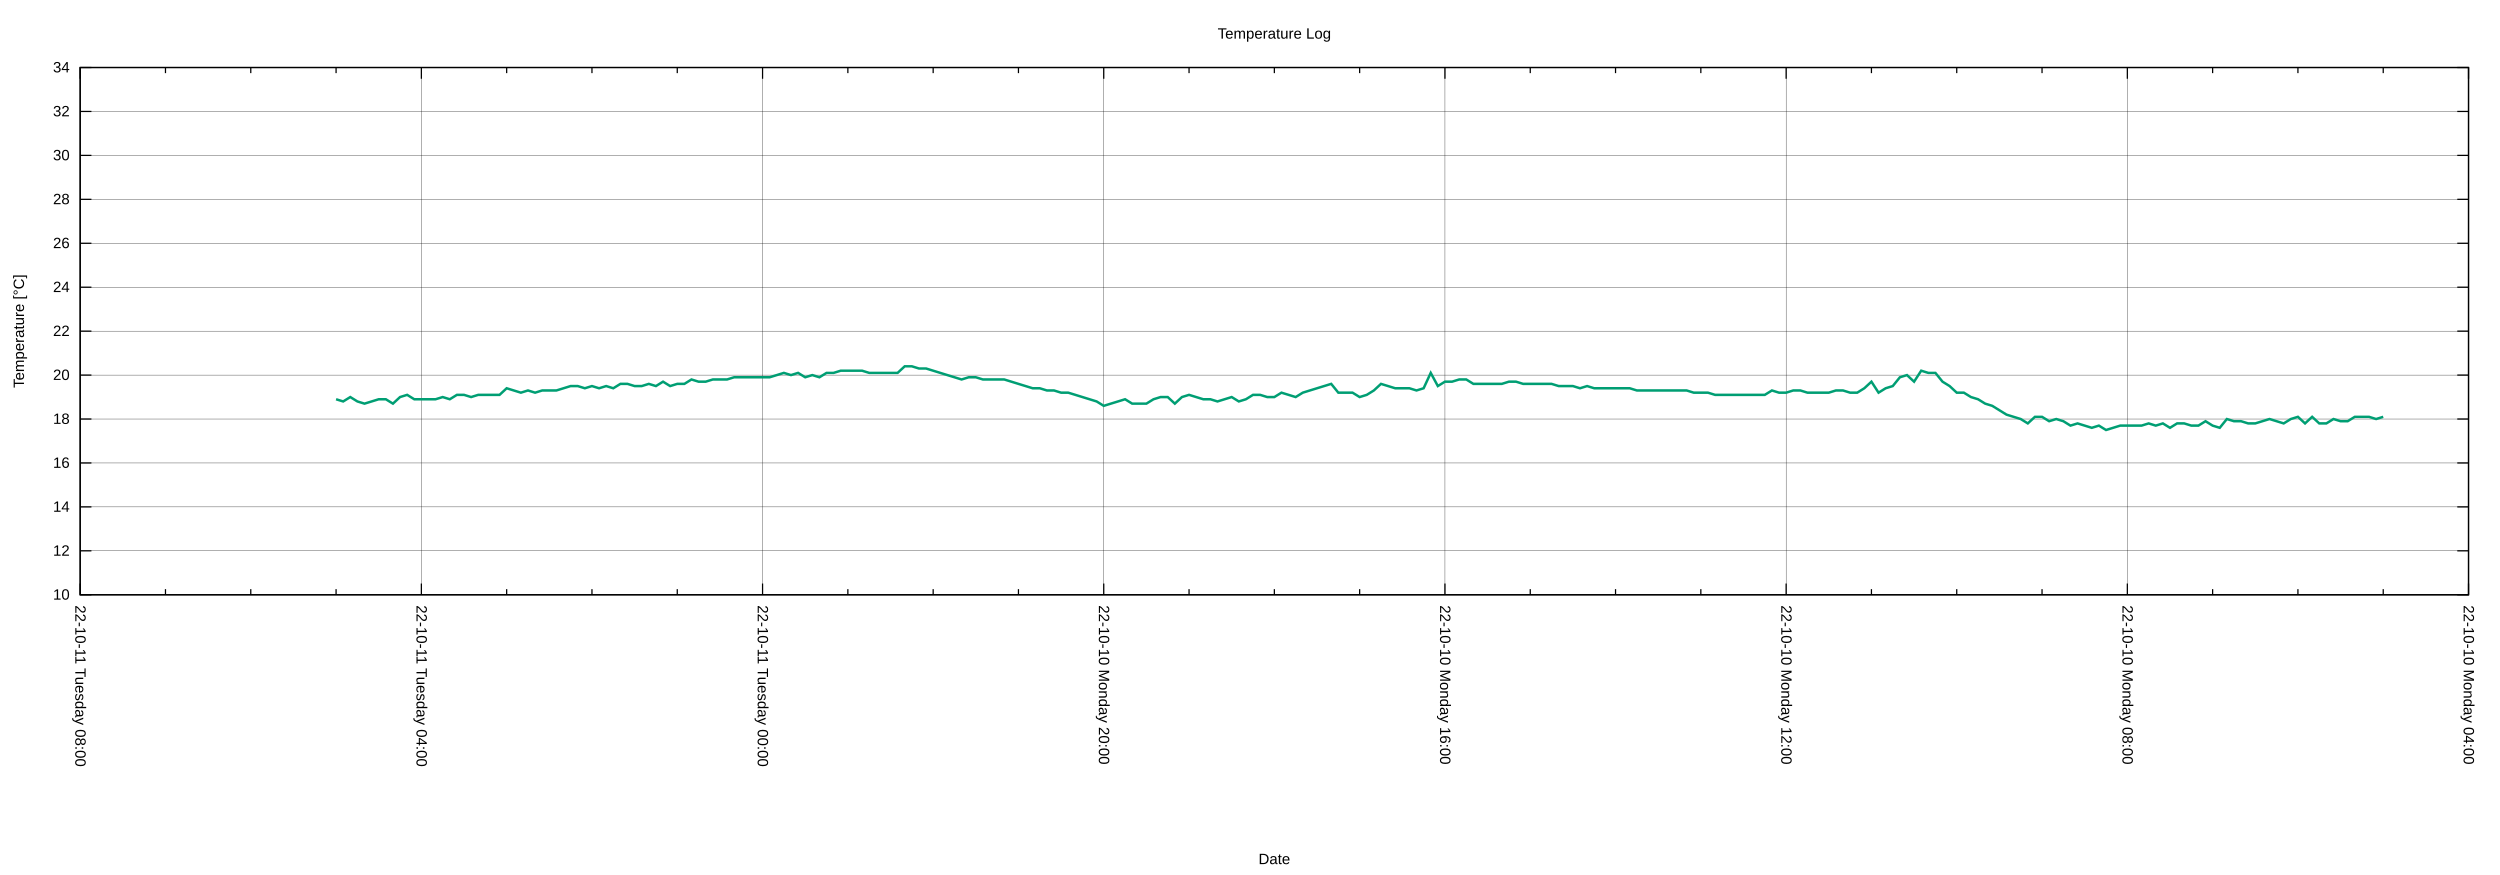
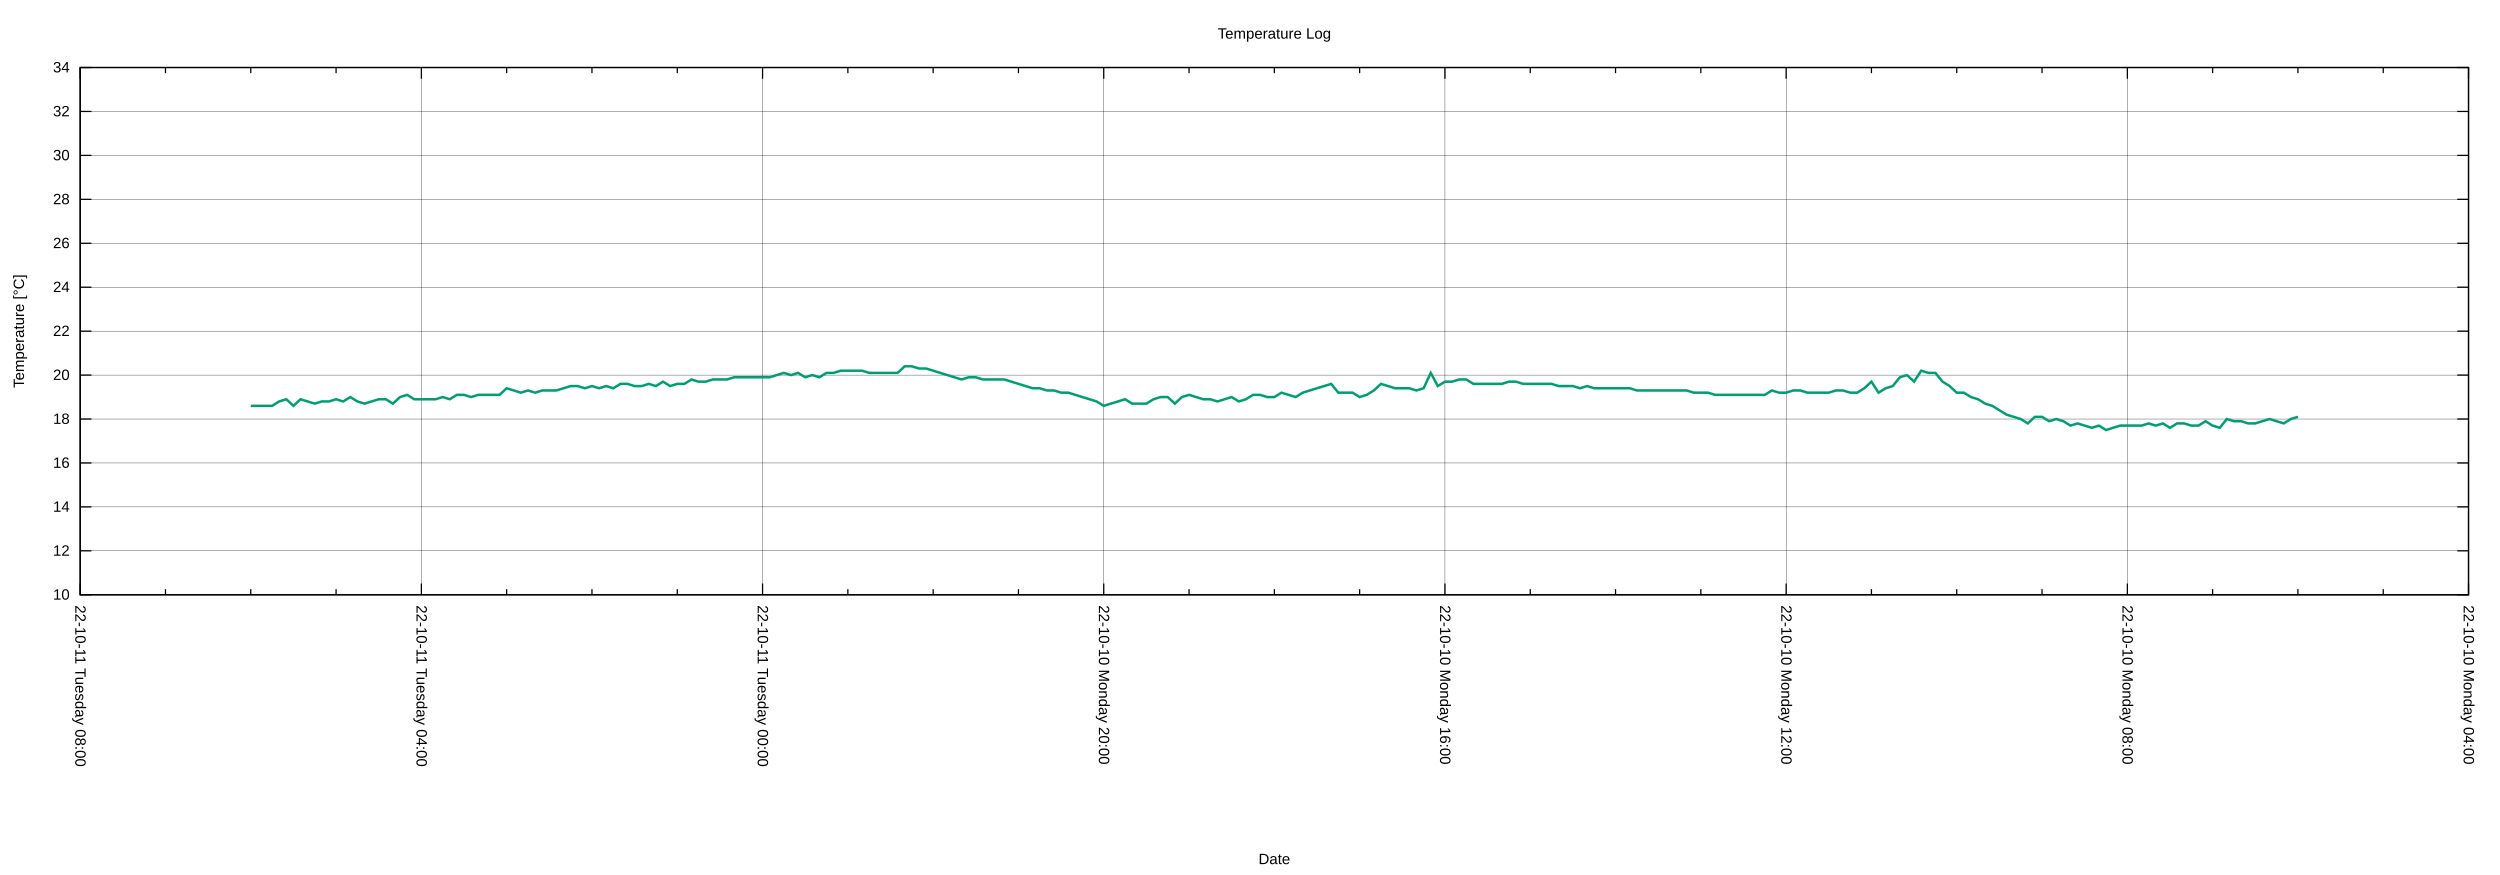
<svg xmlns="http://www.w3.org/2000/svg" xmlns:xlink="http://www.w3.org/1999/xlink" width="2000" height="700" viewBox="0 0 2000 700">
  <g id="gnuplot_canvas">
    <rect x="0" y="0" width="2000" height="700" fill="none" />
    <defs>
      <circle id="gpDot" r="0.5" stroke-width="0.5" stroke="currentColor" />
      <path id="gpPt0" stroke-width="0.222" stroke="currentColor" d="M-1,0 h2 M0,-1 v2" />
      <path id="gpPt1" stroke-width="0.222" stroke="currentColor" d="M-1,-1 L1,1 M1,-1 L-1,1" />
      <path id="gpPt2" stroke-width="0.222" stroke="currentColor" d="M-1,0 L1,0 M0,-1 L0,1 M-1,-1 L1,1 M-1,1 L1,-1" />
      <rect id="gpPt3" stroke-width="0.222" stroke="currentColor" x="-1" y="-1" width="2" height="2" />
      <rect id="gpPt4" stroke-width="0.222" stroke="currentColor" fill="currentColor" x="-1" y="-1" width="2" height="2" />
      <circle id="gpPt5" stroke-width="0.222" stroke="currentColor" cx="0" cy="0" r="1" />
      <use xlink:href="#gpPt5" id="gpPt6" fill="currentColor" stroke="none" />
      <path id="gpPt7" stroke-width="0.222" stroke="currentColor" d="M0,-1.33 L-1.33,0.67 L1.33,0.67 z" />
      <use xlink:href="#gpPt7" id="gpPt8" fill="currentColor" stroke="none" />
      <use xlink:href="#gpPt7" id="gpPt9" stroke="currentColor" transform="rotate(180)" />
      <use xlink:href="#gpPt9" id="gpPt10" fill="currentColor" stroke="none" />
      <use xlink:href="#gpPt3" id="gpPt11" stroke="currentColor" transform="rotate(45)" />
      <use xlink:href="#gpPt11" id="gpPt12" fill="currentColor" stroke="none" />
      <path id="gpPt13" stroke-width="0.222" stroke="currentColor" d="M0,1.330 L1.265,0.411 L0.782,-1.067 L-0.782,-1.076 L-1.265,0.411 z" />
      <use xlink:href="#gpPt13" id="gpPt14" fill="currentColor" stroke="none" />
      <filter id="textbox" filterUnits="objectBoundingBox" x="0" y="0" height="1" width="1">
        <feFlood flood-color="white" flood-opacity="1" result="bgnd" />
        <feComposite in="SourceGraphic" in2="bgnd" operator="atop" />
      </filter>
      <filter id="greybox" filterUnits="objectBoundingBox" x="0" y="0" height="1" width="1">
        <feFlood flood-color="lightgrey" flood-opacity="1" result="grey" />
        <feComposite in="SourceGraphic" in2="grey" operator="atop" />
      </filter>
    </defs>
    <g fill="none" color="white" stroke="currentColor" stroke-width="1.00" stroke-linecap="butt" stroke-linejoin="miter">
</g>
    <g fill="none" color="black" stroke="currentColor" stroke-width="1.00" stroke-linecap="butt" stroke-linejoin="miter">
</g>
    <g fill="none" color="black" stroke="black" stroke-width="0.25" stroke-linecap="butt" stroke-linejoin="miter">
</g>
    <g fill="none" color="black" stroke="currentColor" stroke-width="0.25" stroke-linecap="butt" stroke-linejoin="miter">
      <path stroke="black" class="gridline" d="M64.14,475.82 L1974.82,475.82  " />
    </g>
    <g fill="none" color="black" stroke="black" stroke-width="1.00" stroke-linecap="butt" stroke-linejoin="miter">
</g>
    <g fill="none" color="black" stroke="currentColor" stroke-width="1.00" stroke-linecap="butt" stroke-linejoin="miter">
      <path stroke="black" d="M64.14,475.82 L73.14,475.82 M1974.82,475.82 L1965.82,475.82  " />
      <g transform="translate(55.75,479.72)" stroke="none" fill="black" font-family="Arial" font-size="12.00" text-anchor="end">
        <text>
          <tspan font-family="Arial"> 10</tspan>
        </text>
      </g>
    </g>
    <g fill="none" color="black" stroke="currentColor" stroke-width="1.00" stroke-linecap="butt" stroke-linejoin="miter">
</g>
    <g fill="none" color="black" stroke="black" stroke-width="0.25" stroke-linecap="butt" stroke-linejoin="miter">
</g>
    <g fill="none" color="black" stroke="currentColor" stroke-width="0.25" stroke-linecap="butt" stroke-linejoin="miter">
      <path stroke="black" class="gridline" d="M64.14,440.67 L1974.82,440.67  " />
    </g>
    <g fill="none" color="black" stroke="black" stroke-width="1.00" stroke-linecap="butt" stroke-linejoin="miter">
</g>
    <g fill="none" color="black" stroke="currentColor" stroke-width="1.00" stroke-linecap="butt" stroke-linejoin="miter">
      <path stroke="black" d="M64.14,440.67 L73.14,440.67 M1974.82,440.67 L1965.82,440.67  " />
      <g transform="translate(55.75,444.57)" stroke="none" fill="black" font-family="Arial" font-size="12.00" text-anchor="end">
        <text>
          <tspan font-family="Arial"> 12</tspan>
        </text>
      </g>
    </g>
    <g fill="none" color="black" stroke="currentColor" stroke-width="1.00" stroke-linecap="butt" stroke-linejoin="miter">
</g>
    <g fill="none" color="black" stroke="black" stroke-width="0.25" stroke-linecap="butt" stroke-linejoin="miter">
</g>
    <g fill="none" color="black" stroke="currentColor" stroke-width="0.25" stroke-linecap="butt" stroke-linejoin="miter">
      <path stroke="black" class="gridline" d="M64.14,405.52 L1974.82,405.52  " />
    </g>
    <g fill="none" color="black" stroke="black" stroke-width="1.00" stroke-linecap="butt" stroke-linejoin="miter">
</g>
    <g fill="none" color="black" stroke="currentColor" stroke-width="1.00" stroke-linecap="butt" stroke-linejoin="miter">
      <path stroke="black" d="M64.14,405.52 L73.14,405.52 M1974.82,405.52 L1965.82,405.52  " />
      <g transform="translate(55.75,409.42)" stroke="none" fill="black" font-family="Arial" font-size="12.00" text-anchor="end">
        <text>
          <tspan font-family="Arial"> 14</tspan>
        </text>
      </g>
    </g>
    <g fill="none" color="black" stroke="currentColor" stroke-width="1.00" stroke-linecap="butt" stroke-linejoin="miter">
</g>
    <g fill="none" color="black" stroke="black" stroke-width="0.25" stroke-linecap="butt" stroke-linejoin="miter">
</g>
    <g fill="none" color="black" stroke="currentColor" stroke-width="0.25" stroke-linecap="butt" stroke-linejoin="miter">
      <path stroke="black" class="gridline" d="M64.14,370.37 L1974.82,370.37  " />
    </g>
    <g fill="none" color="black" stroke="black" stroke-width="1.00" stroke-linecap="butt" stroke-linejoin="miter">
</g>
    <g fill="none" color="black" stroke="currentColor" stroke-width="1.00" stroke-linecap="butt" stroke-linejoin="miter">
      <path stroke="black" d="M64.14,370.37 L73.14,370.37 M1974.82,370.37 L1965.82,370.37  " />
      <g transform="translate(55.75,374.27)" stroke="none" fill="black" font-family="Arial" font-size="12.00" text-anchor="end">
        <text>
          <tspan font-family="Arial"> 16</tspan>
        </text>
      </g>
    </g>
    <g fill="none" color="black" stroke="currentColor" stroke-width="1.00" stroke-linecap="butt" stroke-linejoin="miter">
</g>
    <g fill="none" color="black" stroke="black" stroke-width="0.25" stroke-linecap="butt" stroke-linejoin="miter">
</g>
    <g fill="none" color="black" stroke="currentColor" stroke-width="0.25" stroke-linecap="butt" stroke-linejoin="miter">
      <path stroke="black" class="gridline" d="M64.14,335.22 L1974.82,335.22  " />
    </g>
    <g fill="none" color="black" stroke="black" stroke-width="1.00" stroke-linecap="butt" stroke-linejoin="miter">
</g>
    <g fill="none" color="black" stroke="currentColor" stroke-width="1.00" stroke-linecap="butt" stroke-linejoin="miter">
      <path stroke="black" d="M64.14,335.22 L73.14,335.22 M1974.82,335.22 L1965.82,335.22  " />
      <g transform="translate(55.75,339.12)" stroke="none" fill="black" font-family="Arial" font-size="12.00" text-anchor="end">
        <text>
          <tspan font-family="Arial"> 18</tspan>
        </text>
      </g>
    </g>
    <g fill="none" color="black" stroke="currentColor" stroke-width="1.00" stroke-linecap="butt" stroke-linejoin="miter">
</g>
    <g fill="none" color="black" stroke="black" stroke-width="0.25" stroke-linecap="butt" stroke-linejoin="miter">
</g>
    <g fill="none" color="black" stroke="currentColor" stroke-width="0.25" stroke-linecap="butt" stroke-linejoin="miter">
      <path stroke="black" class="gridline" d="M64.14,300.07 L1974.82,300.07  " />
    </g>
    <g fill="none" color="black" stroke="black" stroke-width="1.00" stroke-linecap="butt" stroke-linejoin="miter">
</g>
    <g fill="none" color="black" stroke="currentColor" stroke-width="1.00" stroke-linecap="butt" stroke-linejoin="miter">
      <path stroke="black" d="M64.14,300.07 L73.14,300.07 M1974.82,300.07 L1965.82,300.07  " />
      <g transform="translate(55.75,303.97)" stroke="none" fill="black" font-family="Arial" font-size="12.00" text-anchor="end">
        <text>
          <tspan font-family="Arial"> 20</tspan>
        </text>
      </g>
    </g>
    <g fill="none" color="black" stroke="currentColor" stroke-width="1.00" stroke-linecap="butt" stroke-linejoin="miter">
</g>
    <g fill="none" color="black" stroke="black" stroke-width="0.25" stroke-linecap="butt" stroke-linejoin="miter">
</g>
    <g fill="none" color="black" stroke="currentColor" stroke-width="0.25" stroke-linecap="butt" stroke-linejoin="miter">
      <path stroke="black" class="gridline" d="M64.14,264.91 L1974.82,264.91  " />
    </g>
    <g fill="none" color="black" stroke="black" stroke-width="1.00" stroke-linecap="butt" stroke-linejoin="miter">
</g>
    <g fill="none" color="black" stroke="currentColor" stroke-width="1.00" stroke-linecap="butt" stroke-linejoin="miter">
      <path stroke="black" d="M64.14,264.91 L73.14,264.91 M1974.82,264.91 L1965.82,264.91  " />
      <g transform="translate(55.75,268.81)" stroke="none" fill="black" font-family="Arial" font-size="12.00" text-anchor="end">
        <text>
          <tspan font-family="Arial"> 22</tspan>
        </text>
      </g>
    </g>
    <g fill="none" color="black" stroke="currentColor" stroke-width="1.00" stroke-linecap="butt" stroke-linejoin="miter">
</g>
    <g fill="none" color="black" stroke="black" stroke-width="0.25" stroke-linecap="butt" stroke-linejoin="miter">
</g>
    <g fill="none" color="black" stroke="currentColor" stroke-width="0.25" stroke-linecap="butt" stroke-linejoin="miter">
      <path stroke="black" class="gridline" d="M64.14,229.76 L1974.82,229.76  " />
    </g>
    <g fill="none" color="black" stroke="black" stroke-width="1.00" stroke-linecap="butt" stroke-linejoin="miter">
</g>
    <g fill="none" color="black" stroke="currentColor" stroke-width="1.00" stroke-linecap="butt" stroke-linejoin="miter">
      <path stroke="black" d="M64.14,229.76 L73.14,229.76 M1974.82,229.76 L1965.82,229.76  " />
      <g transform="translate(55.75,233.66)" stroke="none" fill="black" font-family="Arial" font-size="12.00" text-anchor="end">
        <text>
          <tspan font-family="Arial"> 24</tspan>
        </text>
      </g>
    </g>
    <g fill="none" color="black" stroke="currentColor" stroke-width="1.00" stroke-linecap="butt" stroke-linejoin="miter">
</g>
    <g fill="none" color="black" stroke="black" stroke-width="0.25" stroke-linecap="butt" stroke-linejoin="miter">
</g>
    <g fill="none" color="black" stroke="currentColor" stroke-width="0.25" stroke-linecap="butt" stroke-linejoin="miter">
      <path stroke="black" class="gridline" d="M64.14,194.61 L1974.82,194.61  " />
    </g>
    <g fill="none" color="black" stroke="black" stroke-width="1.00" stroke-linecap="butt" stroke-linejoin="miter">
</g>
    <g fill="none" color="black" stroke="currentColor" stroke-width="1.00" stroke-linecap="butt" stroke-linejoin="miter">
      <path stroke="black" d="M64.14,194.61 L73.14,194.61 M1974.82,194.61 L1965.82,194.61  " />
      <g transform="translate(55.75,198.51)" stroke="none" fill="black" font-family="Arial" font-size="12.00" text-anchor="end">
        <text>
          <tspan font-family="Arial"> 26</tspan>
        </text>
      </g>
    </g>
    <g fill="none" color="black" stroke="currentColor" stroke-width="1.00" stroke-linecap="butt" stroke-linejoin="miter">
</g>
    <g fill="none" color="black" stroke="black" stroke-width="0.25" stroke-linecap="butt" stroke-linejoin="miter">
</g>
    <g fill="none" color="black" stroke="currentColor" stroke-width="0.25" stroke-linecap="butt" stroke-linejoin="miter">
      <path stroke="black" class="gridline" d="M64.14,159.46 L1974.82,159.46  " />
    </g>
    <g fill="none" color="black" stroke="black" stroke-width="1.00" stroke-linecap="butt" stroke-linejoin="miter">
</g>
    <g fill="none" color="black" stroke="currentColor" stroke-width="1.00" stroke-linecap="butt" stroke-linejoin="miter">
      <path stroke="black" d="M64.14,159.46 L73.14,159.46 M1974.82,159.46 L1965.82,159.46  " />
      <g transform="translate(55.75,163.36)" stroke="none" fill="black" font-family="Arial" font-size="12.00" text-anchor="end">
        <text>
          <tspan font-family="Arial"> 28</tspan>
        </text>
      </g>
    </g>
    <g fill="none" color="black" stroke="currentColor" stroke-width="1.00" stroke-linecap="butt" stroke-linejoin="miter">
</g>
    <g fill="none" color="black" stroke="black" stroke-width="0.25" stroke-linecap="butt" stroke-linejoin="miter">
</g>
    <g fill="none" color="black" stroke="currentColor" stroke-width="0.25" stroke-linecap="butt" stroke-linejoin="miter">
      <path stroke="black" class="gridline" d="M64.14,124.31 L1974.82,124.31  " />
    </g>
    <g fill="none" color="black" stroke="black" stroke-width="1.00" stroke-linecap="butt" stroke-linejoin="miter">
</g>
    <g fill="none" color="black" stroke="currentColor" stroke-width="1.00" stroke-linecap="butt" stroke-linejoin="miter">
      <path stroke="black" d="M64.14,124.31 L73.14,124.31 M1974.82,124.31 L1965.82,124.31  " />
      <g transform="translate(55.75,128.21)" stroke="none" fill="black" font-family="Arial" font-size="12.00" text-anchor="end">
        <text>
          <tspan font-family="Arial"> 30</tspan>
        </text>
      </g>
    </g>
    <g fill="none" color="black" stroke="currentColor" stroke-width="1.00" stroke-linecap="butt" stroke-linejoin="miter">
</g>
    <g fill="none" color="black" stroke="black" stroke-width="0.25" stroke-linecap="butt" stroke-linejoin="miter">
</g>
    <g fill="none" color="black" stroke="currentColor" stroke-width="0.25" stroke-linecap="butt" stroke-linejoin="miter">
      <path stroke="black" class="gridline" d="M64.14,89.16 L1974.82,89.16  " />
    </g>
    <g fill="none" color="black" stroke="black" stroke-width="1.00" stroke-linecap="butt" stroke-linejoin="miter">
</g>
    <g fill="none" color="black" stroke="currentColor" stroke-width="1.00" stroke-linecap="butt" stroke-linejoin="miter">
      <path stroke="black" d="M64.14,89.16 L73.14,89.16 M1974.82,89.16 L1965.82,89.16  " />
      <g transform="translate(55.75,93.06)" stroke="none" fill="black" font-family="Arial" font-size="12.00" text-anchor="end">
        <text>
          <tspan font-family="Arial"> 32</tspan>
        </text>
      </g>
    </g>
    <g fill="none" color="black" stroke="currentColor" stroke-width="1.00" stroke-linecap="butt" stroke-linejoin="miter">
</g>
    <g fill="none" color="black" stroke="black" stroke-width="0.25" stroke-linecap="butt" stroke-linejoin="miter">
</g>
    <g fill="none" color="black" stroke="currentColor" stroke-width="0.25" stroke-linecap="butt" stroke-linejoin="miter">
      <path stroke="black" class="gridline" d="M64.14,54.01 L1974.82,54.01  " />
    </g>
    <g fill="none" color="black" stroke="black" stroke-width="1.00" stroke-linecap="butt" stroke-linejoin="miter">
</g>
    <g fill="none" color="black" stroke="currentColor" stroke-width="1.00" stroke-linecap="butt" stroke-linejoin="miter">
      <path stroke="black" d="M64.14,54.01 L73.14,54.01 M1974.82,54.01 L1965.82,54.01  " />
      <g transform="translate(55.75,57.91)" stroke="none" fill="black" font-family="Arial" font-size="12.00" text-anchor="end">
        <text>
          <tspan font-family="Arial"> 34</tspan>
        </text>
      </g>
    </g>
    <g fill="none" color="black" stroke="currentColor" stroke-width="1.00" stroke-linecap="butt" stroke-linejoin="miter">
</g>
    <g fill="none" color="black" stroke="black" stroke-width="0.25" stroke-linecap="butt" stroke-linejoin="miter">
</g>
    <g fill="none" color="black" stroke="currentColor" stroke-width="0.25" stroke-linecap="butt" stroke-linejoin="miter">
      <path stroke="black" class="gridline" d="M1974.82,475.82 L1974.82,54.01  " />
    </g>
    <g fill="none" color="black" stroke="black" stroke-width="1.00" stroke-linecap="butt" stroke-linejoin="miter">
</g>
    <g fill="none" color="black" stroke="currentColor" stroke-width="1.00" stroke-linecap="butt" stroke-linejoin="miter">
      <path stroke="black" d="M1974.82,475.82 L1974.82,466.82 M1974.82,54.01 L1974.82,63.01  " />
      <g transform="translate(1970.92,484.21) rotate(90)" stroke="none" fill="black" font-family="Arial" font-size="12.00" text-anchor="start">
        <text>
          <tspan font-family="Arial">22-10-10 Monday 04:00</tspan>
        </text>
      </g>
    </g>
    <g fill="none" color="black" stroke="currentColor" stroke-width="1.00" stroke-linecap="butt" stroke-linejoin="miter">
      <path stroke="black" d="M1906.58,475.82 L1906.58,471.32 M1906.58,54.01 L1906.58,58.51 M1838.34,475.82 L1838.34,471.32 M1838.34,54.01 L1838.34,58.51   M1770.10,475.82 L1770.10,471.32 M1770.10,54.01 L1770.10,58.51  " />
    </g>
    <g fill="none" color="black" stroke="black" stroke-width="0.25" stroke-linecap="butt" stroke-linejoin="miter">
</g>
    <g fill="none" color="black" stroke="currentColor" stroke-width="0.25" stroke-linecap="butt" stroke-linejoin="miter">
      <path stroke="black" class="gridline" d="M1701.87,475.82 L1701.87,54.01  " />
    </g>
    <g fill="none" color="black" stroke="black" stroke-width="1.00" stroke-linecap="butt" stroke-linejoin="miter">
</g>
    <g fill="none" color="black" stroke="currentColor" stroke-width="1.00" stroke-linecap="butt" stroke-linejoin="miter">
      <path stroke="black" d="M1701.87,475.82 L1701.87,466.82 M1701.87,54.01 L1701.87,63.01  " />
      <g transform="translate(1697.97,484.21) rotate(90)" stroke="none" fill="black" font-family="Arial" font-size="12.00" text-anchor="start">
        <text>
          <tspan font-family="Arial">22-10-10 Monday 08:00</tspan>
        </text>
      </g>
    </g>
    <g fill="none" color="black" stroke="currentColor" stroke-width="1.00" stroke-linecap="butt" stroke-linejoin="miter">
      <path stroke="black" d="M1633.63,475.82 L1633.63,471.32 M1633.63,54.01 L1633.63,58.51 M1565.39,475.82 L1565.39,471.32 M1565.39,54.01 L1565.39,58.51   M1497.15,475.82 L1497.15,471.32 M1497.15,54.01 L1497.15,58.51  " />
    </g>
    <g fill="none" color="black" stroke="black" stroke-width="0.25" stroke-linecap="butt" stroke-linejoin="miter">
</g>
    <g fill="none" color="black" stroke="currentColor" stroke-width="0.25" stroke-linecap="butt" stroke-linejoin="miter">
      <path stroke="black" class="gridline" d="M1428.91,475.82 L1428.91,54.01  " />
    </g>
    <g fill="none" color="black" stroke="black" stroke-width="1.00" stroke-linecap="butt" stroke-linejoin="miter">
</g>
    <g fill="none" color="black" stroke="currentColor" stroke-width="1.00" stroke-linecap="butt" stroke-linejoin="miter">
      <path stroke="black" d="M1428.91,475.82 L1428.91,466.82 M1428.91,54.01 L1428.91,63.01  " />
      <g transform="translate(1425.01,484.21) rotate(90)" stroke="none" fill="black" font-family="Arial" font-size="12.00" text-anchor="start">
        <text>
          <tspan font-family="Arial">22-10-10 Monday 12:00</tspan>
        </text>
      </g>
    </g>
    <g fill="none" color="black" stroke="currentColor" stroke-width="1.00" stroke-linecap="butt" stroke-linejoin="miter">
      <path stroke="black" d="M1360.67,475.82 L1360.67,471.32 M1360.67,54.01 L1360.67,58.51 M1292.43,475.82 L1292.43,471.32 M1292.43,54.01 L1292.43,58.51   M1224.20,475.82 L1224.20,471.32 M1224.20,54.01 L1224.20,58.51  " />
    </g>
    <g fill="none" color="black" stroke="black" stroke-width="0.25" stroke-linecap="butt" stroke-linejoin="miter">
</g>
    <g fill="none" color="black" stroke="currentColor" stroke-width="0.25" stroke-linecap="butt" stroke-linejoin="miter">
      <path stroke="black" class="gridline" d="M1155.96,475.82 L1155.96,54.01  " />
    </g>
    <g fill="none" color="black" stroke="black" stroke-width="1.00" stroke-linecap="butt" stroke-linejoin="miter">
</g>
    <g fill="none" color="black" stroke="currentColor" stroke-width="1.00" stroke-linecap="butt" stroke-linejoin="miter">
      <path stroke="black" d="M1155.96,475.82 L1155.96,466.82 M1155.96,54.01 L1155.96,63.01  " />
      <g transform="translate(1152.06,484.21) rotate(90)" stroke="none" fill="black" font-family="Arial" font-size="12.00" text-anchor="start">
        <text>
          <tspan font-family="Arial">22-10-10 Monday 16:00</tspan>
        </text>
      </g>
    </g>
    <g fill="none" color="black" stroke="currentColor" stroke-width="1.00" stroke-linecap="butt" stroke-linejoin="miter">
      <path stroke="black" d="M1087.72,475.82 L1087.72,471.32 M1087.72,54.01 L1087.72,58.51 M1019.48,475.82 L1019.48,471.32 M1019.48,54.01 L1019.48,58.51   M951.24,475.82 L951.24,471.32 M951.24,54.01 L951.24,58.51  " />
    </g>
    <g fill="none" color="black" stroke="black" stroke-width="0.25" stroke-linecap="butt" stroke-linejoin="miter">
</g>
    <g fill="none" color="black" stroke="currentColor" stroke-width="0.25" stroke-linecap="butt" stroke-linejoin="miter">
      <path stroke="black" class="gridline" d="M883.00,475.82 L883.00,54.01  " />
    </g>
    <g fill="none" color="black" stroke="black" stroke-width="1.00" stroke-linecap="butt" stroke-linejoin="miter">
</g>
    <g fill="none" color="black" stroke="currentColor" stroke-width="1.00" stroke-linecap="butt" stroke-linejoin="miter">
      <path stroke="black" d="M883.00,475.82 L883.00,466.82 M883.00,54.01 L883.00,63.01  " />
      <g transform="translate(879.10,484.21) rotate(90)" stroke="none" fill="black" font-family="Arial" font-size="12.00" text-anchor="start">
        <text>
          <tspan font-family="Arial">22-10-10 Monday 20:00</tspan>
        </text>
      </g>
    </g>
    <g fill="none" color="black" stroke="currentColor" stroke-width="1.00" stroke-linecap="butt" stroke-linejoin="miter">
      <path stroke="black" d="M814.76,475.82 L814.76,471.32 M814.76,54.01 L814.76,58.51 M746.53,475.82 L746.53,471.32 M746.53,54.01 L746.53,58.51   M678.29,475.82 L678.29,471.32 M678.29,54.01 L678.29,58.51  " />
    </g>
    <g fill="none" color="black" stroke="black" stroke-width="0.25" stroke-linecap="butt" stroke-linejoin="miter">
</g>
    <g fill="none" color="black" stroke="currentColor" stroke-width="0.25" stroke-linecap="butt" stroke-linejoin="miter">
      <path stroke="black" class="gridline" d="M610.05,475.82 L610.05,54.01  " />
    </g>
    <g fill="none" color="black" stroke="black" stroke-width="1.00" stroke-linecap="butt" stroke-linejoin="miter">
</g>
    <g fill="none" color="black" stroke="currentColor" stroke-width="1.00" stroke-linecap="butt" stroke-linejoin="miter">
      <path stroke="black" d="M610.05,475.82 L610.05,466.82 M610.05,54.01 L610.05,63.01  " />
      <g transform="translate(606.15,484.21) rotate(90)" stroke="none" fill="black" font-family="Arial" font-size="12.00" text-anchor="start">
        <text>
          <tspan font-family="Arial">22-10-11 Tuesday 00:00</tspan>
        </text>
      </g>
    </g>
    <g fill="none" color="black" stroke="currentColor" stroke-width="1.00" stroke-linecap="butt" stroke-linejoin="miter">
      <path stroke="black" d="M541.81,475.82 L541.81,471.32 M541.81,54.01 L541.81,58.51 M473.57,475.82 L473.57,471.32 M473.57,54.01 L473.57,58.51   M405.33,475.82 L405.33,471.32 M405.33,54.01 L405.33,58.51  " />
    </g>
    <g fill="none" color="black" stroke="black" stroke-width="0.25" stroke-linecap="butt" stroke-linejoin="miter">
</g>
    <g fill="none" color="black" stroke="currentColor" stroke-width="0.25" stroke-linecap="butt" stroke-linejoin="miter">
      <path stroke="black" class="gridline" d="M337.09,475.82 L337.09,54.01  " />
    </g>
    <g fill="none" color="black" stroke="black" stroke-width="1.00" stroke-linecap="butt" stroke-linejoin="miter">
</g>
    <g fill="none" color="black" stroke="currentColor" stroke-width="1.00" stroke-linecap="butt" stroke-linejoin="miter">
      <path stroke="black" d="M337.09,475.82 L337.09,466.82 M337.09,54.01 L337.09,63.01  " />
      <g transform="translate(333.19,484.21) rotate(90)" stroke="none" fill="black" font-family="Arial" font-size="12.00" text-anchor="start">
        <text>
          <tspan font-family="Arial">22-10-11 Tuesday 04:00</tspan>
        </text>
      </g>
    </g>
    <g fill="none" color="black" stroke="currentColor" stroke-width="1.00" stroke-linecap="butt" stroke-linejoin="miter">
      <path stroke="black" d="M268.86,475.82 L268.86,471.32 M268.86,54.01 L268.86,58.51 M200.62,475.82 L200.62,471.32 M200.62,54.01 L200.62,58.51   M132.38,475.82 L132.38,471.32 M132.38,54.01 L132.38,58.51  " />
    </g>
    <g fill="none" color="black" stroke="black" stroke-width="0.25" stroke-linecap="butt" stroke-linejoin="miter">
</g>
    <g fill="none" color="black" stroke="currentColor" stroke-width="0.25" stroke-linecap="butt" stroke-linejoin="miter">
      <path stroke="black" class="gridline" d="M64.14,475.82 L64.14,54.01  " />
    </g>
    <g fill="none" color="black" stroke="black" stroke-width="1.00" stroke-linecap="butt" stroke-linejoin="miter">
</g>
    <g fill="none" color="black" stroke="currentColor" stroke-width="1.00" stroke-linecap="butt" stroke-linejoin="miter">
      <path stroke="black" d="M64.14,475.82 L64.14,466.82 M64.14,54.01 L64.14,63.01  " />
      <g transform="translate(60.24,484.21) rotate(90)" stroke="none" fill="black" font-family="Arial" font-size="12.00" text-anchor="start">
        <text>
          <tspan font-family="Arial">22-10-11 Tuesday 08:00</tspan>
        </text>
      </g>
    </g>
    <g fill="none" color="black" stroke="currentColor" stroke-width="1.00" stroke-linecap="butt" stroke-linejoin="miter">
</g>
    <g fill="none" color="black" stroke="currentColor" stroke-width="1.00" stroke-linecap="butt" stroke-linejoin="miter">
      <path stroke="black" d="M64.14,54.01 L64.14,475.82 L1974.82,475.82 L1974.82,54.01 L64.14,54.01 Z  " />
    </g>
    <g fill="none" color="black" stroke="currentColor" stroke-width="1.00" stroke-linecap="butt" stroke-linejoin="miter">
      <g transform="translate(19.18,264.92) rotate(270)" stroke="none" fill="black" font-family="Arial" font-size="12.00" text-anchor="middle">
        <text>
          <tspan font-family="Arial">Temperature [°C]</tspan>
        </text>
      </g>
    </g>
    <g fill="none" color="black" stroke="currentColor" stroke-width="1.00" stroke-linecap="butt" stroke-linejoin="miter">
      <g transform="translate(1019.48,691.30)" stroke="none" fill="black" font-family="Arial" font-size="12.00" text-anchor="middle">
        <text>
          <tspan font-family="Arial">Date</tspan>
        </text>
      </g>
    </g>
    <g fill="none" color="black" stroke="currentColor" stroke-width="1.00" stroke-linecap="butt" stroke-linejoin="miter">
</g>
    <g id="gnuplot_plot_1">
      <g fill="none" color="white" stroke="currentColor" stroke-width="2.00" stroke-linecap="butt" stroke-linejoin="miter">
</g>
      <g fill="none" color="black" stroke="currentColor" stroke-width="2.00" stroke-linecap="butt" stroke-linejoin="miter">
-         <path stroke="rgb(  0, 158, 115)" d="M268.86,319.40 L274.54,321.16 L280.23,317.64 L285.92,321.16 L291.60,322.91 L297.29,321.16 L302.98,319.40 L308.66,319.40   L314.35,322.91 L320.03,317.64 L325.72,315.88 L331.41,319.40 L337.09,319.40 L342.78,319.40 L348.47,319.40 L354.15,317.64   L359.84,319.40 L365.53,315.88 L371.21,315.88 L376.90,317.64 L382.59,315.88 L388.27,315.88 L393.96,315.88 L399.65,315.88   L405.33,310.61 L411.02,312.37 L416.71,314.13 L422.39,312.37 L428.08,314.13 L433.77,312.37 L439.45,312.37 L445.14,312.37   L450.83,310.61 L456.51,308.85 L462.20,308.85 L467.88,310.61 L473.57,308.85 L479.26,310.61 L484.94,308.85 L490.63,310.61   L496.32,307.10 L502.00,307.10 L507.69,308.85 L513.38,308.85 L519.06,307.10 L524.75,308.85 L530.44,305.34 L536.12,308.85   L541.81,307.10 L547.50,307.10 L553.18,303.58 L558.87,305.34 L564.56,305.34 L570.24,303.58 L575.93,303.58 L581.62,303.58   L587.30,301.82 L592.99,301.82 L598.68,301.82 L604.36,301.82 L610.05,301.82 L615.74,301.82 L621.42,300.07 L627.11,298.31   L632.79,300.07 L638.48,298.31 L644.17,301.82 L649.85,300.07 L655.54,301.82 L661.23,298.31 L666.91,298.31 L672.60,296.55   L678.29,296.55 L683.97,296.55 L689.66,296.55 L695.35,298.31 L701.03,298.31 L706.72,298.31 L712.41,298.31 L718.09,298.31   L723.78,293.04 L729.47,293.04 L735.15,294.79 L740.84,294.79 L746.53,296.55 L752.21,298.31 L757.90,300.07 L763.59,301.82   L769.27,303.58 L774.96,301.82 L780.65,301.82 L786.33,303.58 L792.02,303.58 L797.70,303.58 L803.39,303.58 L809.08,305.34   L814.76,307.10 L820.45,308.85 L826.14,310.61 L831.82,310.61 L837.51,312.37 L843.20,312.37 L848.88,314.13 L854.57,314.13   L860.26,315.88 L865.94,317.64 L871.63,319.40 L877.32,321.16 L883.00,324.67 L888.69,322.91 L894.38,321.16 L900.06,319.40   L905.75,322.91 L911.44,322.91 L917.12,322.91 L922.81,319.40 L928.50,317.64 L934.18,317.64 L939.87,322.91 L945.55,317.64   L951.24,315.88 L956.93,317.64 L962.61,319.40 L968.30,319.40 L973.99,321.16 L979.67,319.40 L985.36,317.64 L991.05,321.16   L996.73,319.40 L1002.42,315.88 L1008.11,315.88 L1013.79,317.64 L1019.48,317.64 L1025.17,314.13 L1030.85,315.88 L1036.54,317.64   L1042.23,314.13 L1047.91,312.37 L1053.60,310.61 L1059.29,308.85 L1064.97,307.10 L1070.66,314.13 L1076.35,314.13 L1082.03,314.13   L1087.72,317.64 L1093.41,315.88 L1099.09,312.37 L1104.78,307.10 L1110.46,308.85 L1116.15,310.61 L1121.84,310.61 L1127.52,310.61   L1133.21,312.37 L1138.90,310.61 L1144.58,298.31 L1150.27,308.85 L1155.96,305.34 L1161.64,305.34 L1167.33,303.58 L1173.02,303.58   L1178.70,307.10 L1184.39,307.10 L1190.08,307.10 L1195.76,307.10 L1201.45,307.10 L1207.14,305.34 L1212.82,305.34 L1218.51,307.10   L1224.20,307.10 L1229.88,307.10 L1235.57,307.10 L1241.26,307.10 L1246.94,308.85 L1252.63,308.85 L1258.32,308.85 L1264.00,310.61   L1269.69,308.85 L1275.37,310.61 L1281.06,310.61 L1286.75,310.61 L1292.43,310.61 L1298.12,310.61 L1303.81,310.61 L1309.49,312.37   L1315.18,312.37 L1320.87,312.37 L1326.55,312.37 L1332.24,312.37 L1337.93,312.37 L1343.61,312.37 L1349.30,312.37 L1354.99,314.13   L1360.67,314.13 L1366.36,314.13 L1372.05,315.88 L1377.73,315.88 L1383.42,315.88 L1389.11,315.88 L1394.79,315.88 L1400.48,315.88   L1406.17,315.88 L1411.85,315.88 L1417.54,312.37 L1423.22,314.13 L1428.91,314.13 L1434.60,312.37 L1440.28,312.37 L1445.97,314.13   L1451.66,314.13 L1457.34,314.13 L1463.03,314.13 L1468.72,312.37 L1474.40,312.37 L1480.09,314.13 L1485.78,314.13 L1491.46,310.61   L1497.15,305.34 L1502.84,314.13 L1508.52,310.61 L1514.21,308.85 L1519.90,301.82 L1525.58,300.07 L1531.27,305.34 L1536.96,296.55   L1542.64,298.31 L1548.33,298.31 L1554.02,305.34 L1559.70,308.85 L1565.39,314.13 L1571.08,314.13 L1576.76,317.64 L1582.45,319.40   L1588.13,322.91 L1593.82,324.67 L1599.51,328.19 L1605.19,331.70 L1610.88,333.46 L1616.57,335.22 L1622.25,338.73 L1627.94,333.46   L1633.63,333.46 L1639.31,336.97 L1645.00,335.22 L1650.69,336.97 L1656.37,340.49 L1662.06,338.73 L1667.75,340.49 L1673.43,342.25   L1679.12,340.49 L1684.81,344.00 L1690.49,342.25 L1696.18,340.49 L1701.87,340.49 L1707.55,340.49 L1713.24,340.49 L1718.93,338.73   L1724.61,340.49 L1730.30,338.73 L1735.99,342.25 L1741.67,338.73 L1747.36,338.73 L1753.04,340.49 L1758.73,340.49 L1764.42,336.97   L1770.10,340.49 L1775.79,342.25 L1781.48,335.22 L1787.16,336.97 L1792.85,336.97 L1798.54,338.73 L1804.22,338.73 L1809.91,336.97   L1815.60,335.22 L1821.28,336.97 L1826.97,338.73 L1832.66,335.22 L1838.34,333.46 L1844.03,338.73 L1849.72,333.46 L1855.40,338.73   L1861.09,338.73 L1866.78,335.22 L1872.46,336.97 L1878.15,336.97 L1883.84,333.46 L1889.52,333.46 L1895.21,333.46 L1900.89,335.22   L1906.58,333.46  " />
+         <path stroke="rgb(  0, 158, 115)" d="M200.62,324.67 L206.30,324.67 L211.99,324.67 L217.68,324.67 L223.36,321.16 L229.05,319.40 L234.74,324.67 L240.42,319.40   L246.11,321.16 L251.80,322.91 L257.48,321.16 L263.17,321.16 L268.86,319.40 L274.54,321.16 L280.23,317.64 L285.92,321.16   L291.60,322.91 L297.29,321.16 L302.98,319.40 L308.66,319.40 L314.35,322.91 L320.03,317.64 L325.72,315.88 L331.41,319.40   L337.09,319.40 L342.78,319.40 L348.47,319.40 L354.15,317.64 L359.84,319.40 L365.53,315.88 L371.21,315.88 L376.90,317.64   L382.59,315.88 L388.27,315.88 L393.96,315.88 L399.65,315.88 L405.33,310.61 L411.02,312.37 L416.71,314.13 L422.39,312.37   L428.08,314.13 L433.77,312.37 L439.45,312.37 L445.14,312.37 L450.83,310.61 L456.51,308.85 L462.20,308.85 L467.88,310.61   L473.57,308.85 L479.26,310.61 L484.94,308.85 L490.63,310.61 L496.32,307.10 L502.00,307.10 L507.69,308.85 L513.38,308.85   L519.06,307.10 L524.75,308.85 L530.44,305.34 L536.12,308.85 L541.81,307.10 L547.50,307.10 L553.18,303.58 L558.87,305.34   L564.56,305.34 L570.24,303.58 L575.93,303.58 L581.62,303.58 L587.30,301.82 L592.99,301.82 L598.68,301.82 L604.36,301.82   L610.05,301.82 L615.74,301.82 L621.42,300.07 L627.11,298.31 L632.79,300.07 L638.48,298.31 L644.17,301.82 L649.85,300.07   L655.54,301.82 L661.23,298.31 L666.91,298.31 L672.60,296.55 L678.29,296.55 L683.97,296.55 L689.66,296.55 L695.35,298.31   L701.03,298.31 L706.72,298.31 L712.41,298.31 L718.09,298.31 L723.78,293.04 L729.47,293.04 L735.15,294.79 L740.84,294.79   L746.53,296.55 L752.21,298.31 L757.90,300.07 L763.59,301.82 L769.27,303.58 L774.96,301.82 L780.65,301.82 L786.33,303.58   L792.02,303.58 L797.70,303.58 L803.39,303.58 L809.08,305.34 L814.76,307.10 L820.45,308.85 L826.14,310.61 L831.82,310.61   L837.51,312.37 L843.20,312.37 L848.88,314.13 L854.57,314.13 L860.26,315.88 L865.94,317.64 L871.63,319.40 L877.32,321.16   L883.00,324.67 L888.69,322.91 L894.38,321.16 L900.06,319.40 L905.75,322.91 L911.44,322.91 L917.12,322.91 L922.81,319.40   L928.50,317.64 L934.18,317.64 L939.87,322.91 L945.55,317.64 L951.24,315.88 L956.93,317.64 L962.61,319.40 L968.30,319.40   L973.99,321.16 L979.67,319.40 L985.36,317.64 L991.05,321.16 L996.73,319.40 L1002.42,315.88 L1008.11,315.88 L1013.79,317.64   L1019.48,317.64 L1025.17,314.13 L1030.85,315.88 L1036.54,317.64 L1042.23,314.13 L1047.91,312.37 L1053.60,310.61 L1059.29,308.85   L1064.97,307.10 L1070.66,314.13 L1076.35,314.13 L1082.03,314.13 L1087.72,317.64 L1093.41,315.88 L1099.09,312.37 L1104.78,307.10   L1110.46,308.85 L1116.15,310.61 L1121.84,310.61 L1127.52,310.61 L1133.21,312.37 L1138.90,310.61 L1144.58,298.31 L1150.27,308.85   L1155.96,305.34 L1161.64,305.34 L1167.33,303.58 L1173.02,303.58 L1178.70,307.10 L1184.39,307.10 L1190.08,307.10 L1195.76,307.10   L1201.45,307.10 L1207.14,305.34 L1212.82,305.34 L1218.51,307.10 L1224.20,307.10 L1229.88,307.10 L1235.57,307.10 L1241.26,307.10   L1246.94,308.85 L1252.63,308.85 L1258.32,308.85 L1264.00,310.61 L1269.69,308.85 L1275.37,310.61 L1281.06,310.61 L1286.75,310.61   L1292.43,310.61 L1298.12,310.61 L1303.81,310.61 L1309.49,312.37 L1315.18,312.37 L1320.87,312.37 L1326.55,312.37 L1332.24,312.37   L1337.93,312.37 L1343.61,312.37 L1349.30,312.37 L1354.99,314.13 L1360.67,314.13 L1366.36,314.13 L1372.05,315.88 L1377.73,315.88   L1383.42,315.88 L1389.11,315.88 L1394.79,315.88 L1400.48,315.88 L1406.17,315.88 L1411.85,315.88 L1417.54,312.37 L1423.22,314.13   L1428.91,314.13 L1434.60,312.37 L1440.28,312.37 L1445.97,314.13 L1451.66,314.13 L1457.34,314.13 L1463.03,314.13 L1468.72,312.37   L1474.40,312.37 L1480.09,314.13 L1485.78,314.13 L1491.46,310.61 L1497.15,305.34 L1502.84,314.13 L1508.52,310.61 L1514.21,308.85   L1519.90,301.82 L1525.58,300.07 L1531.27,305.34 L1536.96,296.55 L1542.64,298.31 L1548.33,298.31 L1554.02,305.34 L1559.70,308.85   L1565.39,314.13 L1571.08,314.13 L1576.76,317.64 L1582.45,319.40 L1588.13,322.91 L1593.82,324.67 L1599.51,328.19 L1605.19,331.70   L1610.88,333.46 L1616.57,335.22 L1622.25,338.73 L1627.94,333.46 L1633.63,333.46 L1639.31,336.97 L1645.00,335.22 L1650.69,336.97   L1656.37,340.49 L1662.06,338.73 L1667.75,340.49 L1673.43,342.25 L1679.12,340.49 L1684.81,344.00 L1690.49,342.25 L1696.18,340.49   L1701.87,340.49 L1707.55,340.49 L1713.24,340.49 L1718.93,338.73 L1724.61,340.49 L1730.30,338.73 L1735.99,342.25 L1741.67,338.73   L1747.36,338.73 L1753.04,340.49 L1758.73,340.49 L1764.42,336.97 L1770.10,340.49 L1775.79,342.25 L1781.48,335.22 L1787.16,336.97   L1792.85,336.97 L1798.54,338.73 L1804.22,338.73 L1809.91,336.97 L1815.60,335.22 L1821.28,336.97 L1826.97,338.73 L1832.66,335.22   L1838.34,333.46  " />
      </g>
    </g>
    <g fill="none" color="black" stroke="currentColor" stroke-width="2.00" stroke-linecap="butt" stroke-linejoin="miter">
</g>
    <g fill="none" color="black" stroke="black" stroke-width="1.00" stroke-linecap="butt" stroke-linejoin="miter">
</g>
    <g fill="none" color="black" stroke="currentColor" stroke-width="1.00" stroke-linecap="butt" stroke-linejoin="miter">
      <path stroke="black" d="M64.14,54.01 L64.14,475.82 L1974.82,475.82 L1974.82,54.01 L64.14,54.01 Z  " />
    </g>
    <g fill="none" color="black" stroke="currentColor" stroke-width="1.00" stroke-linecap="butt" stroke-linejoin="miter">
      <g transform="translate(1019.48,30.91)" stroke="none" fill="black" font-family="Arial" font-size="12.00" text-anchor="middle">
        <text>
          <tspan font-family="Arial">Temperature Log</tspan>
        </text>
      </g>
    </g>
    <g fill="none" color="black" stroke="currentColor" stroke-width="1.00" stroke-linecap="butt" stroke-linejoin="miter">
</g>
  </g>
</svg>
